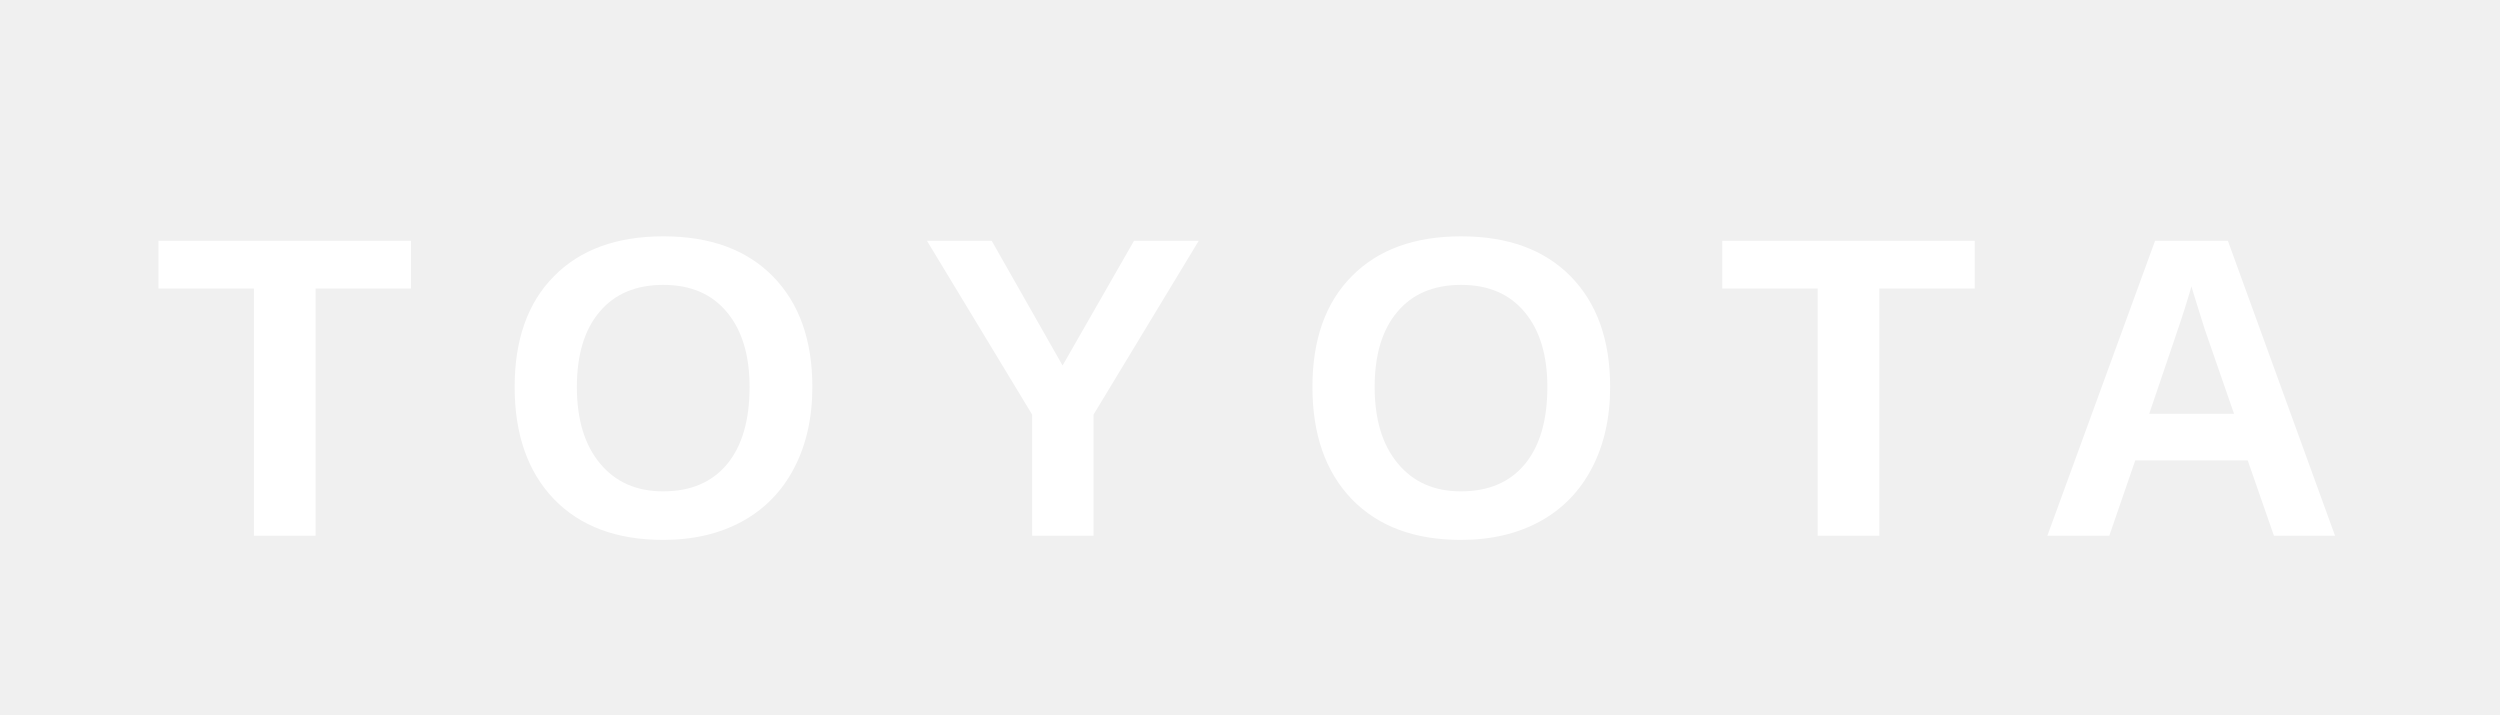
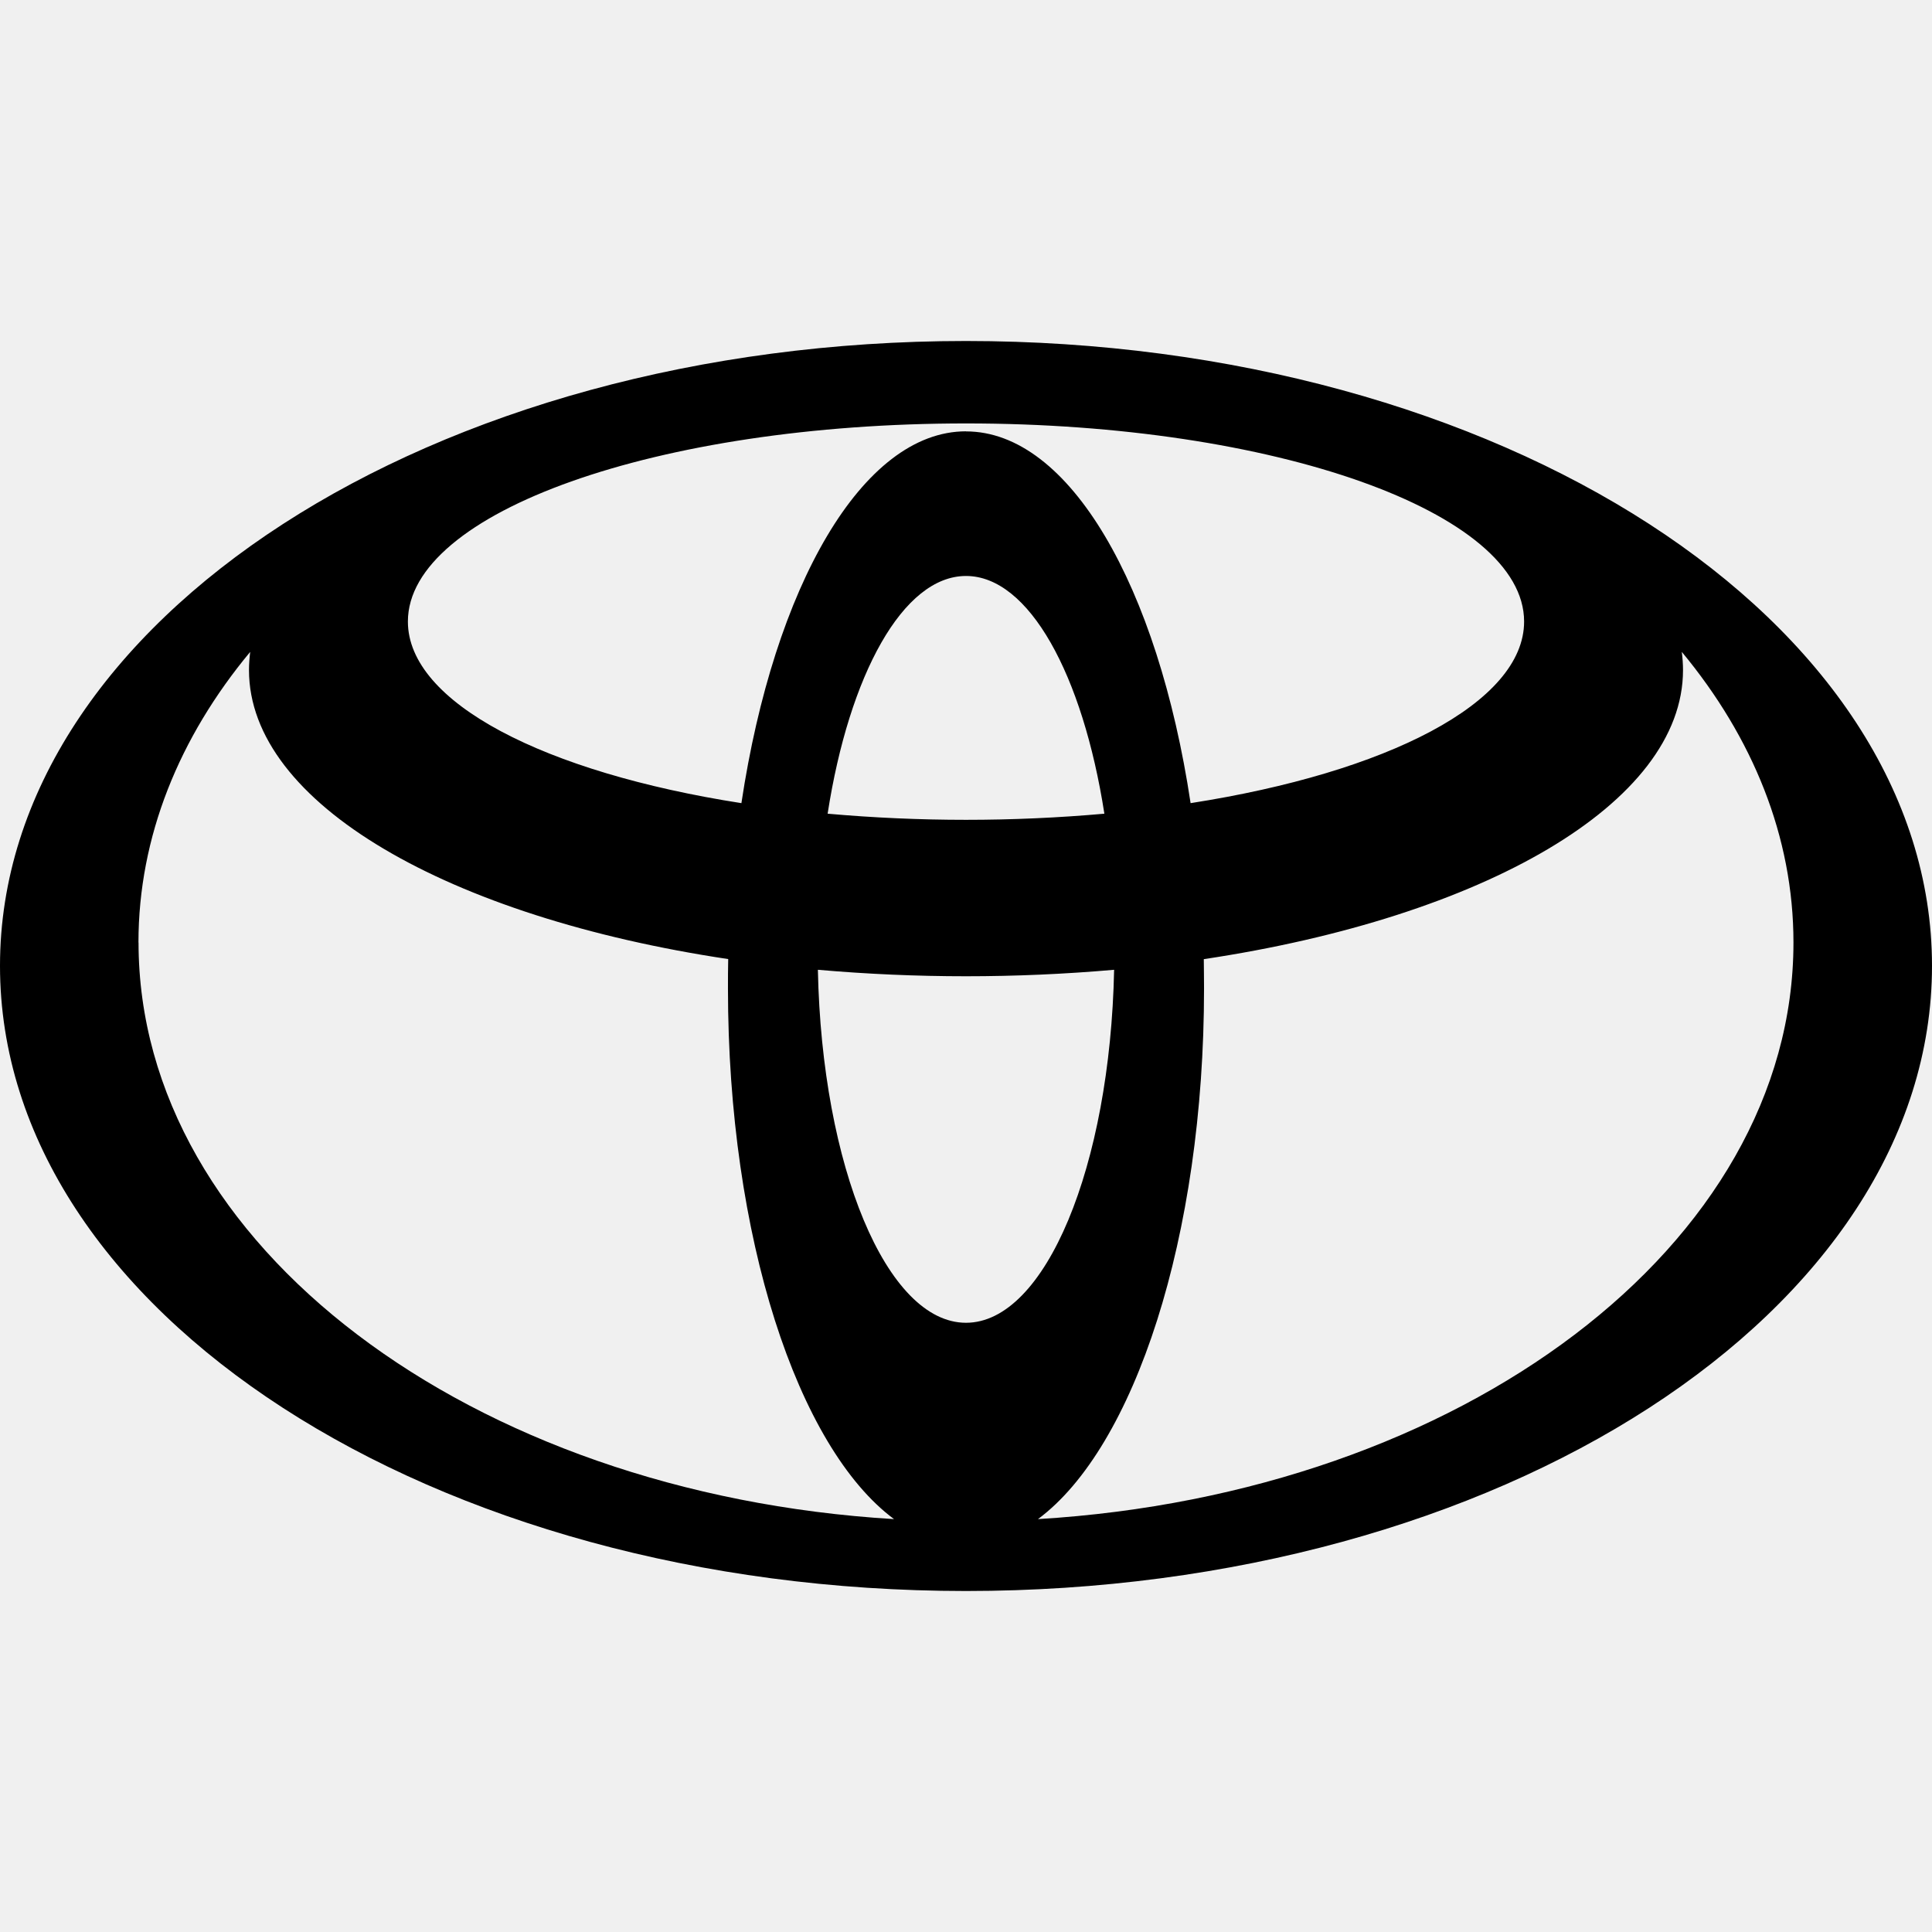
- <svg xmlns="http://www.w3.org/2000/svg" viewBox="0 0 140 40" fill="white">
-   <text x="70" y="30" text-anchor="middle" font-family="Arial,sans-serif" font-weight="700" font-size="24" letter-spacing="5">TOYOTA</text>
+ <svg xmlns="http://www.w3.org/2000/svg" fill="#000000" width="800px" height="800px" viewBox="0 0 24 24" role="img">
+   <path d="M12 4.236c-6.627 0-12 3.476-12 7.762 0 4.289 5.373 7.766 12 7.766s12-3.476 12-7.766-5.373-7.762-12-7.762zm0 12.196c-.986 0-1.79-1.942-1.84-4.385a21.093 21.093 0 0 0 3.68 0c-.05 2.442-.854 4.385-1.84 4.385zm-1.719-6.324c.268-1.727.937-2.953 1.719-2.953s1.45 1.226 1.719 2.953a19.436 19.436 0 0 1-3.438 0zM12 5.358c-1.287 0-2.385 1.928-2.79 4.619-2.44-.38-4.143-1.248-4.143-2.256 0-1.36 3.104-2.461 6.933-2.461 3.83 0 6.933 1.102 6.933 2.461 0 1.008-1.703 1.876-4.143 2.256-.405-2.69-1.503-4.618-2.79-4.618zm-10.28 6.35c0-1.315.507-2.55 1.388-3.61-.009.074-.015.15-.015.226 0 1.657 2.485 3.07 5.953 3.59-.003.12-.003.242-.003.364 0 3.09.866 5.705 2.063 6.593-5.26-.317-9.385-3.403-9.385-7.163zm11.174 7.163c1.197-.888 2.063-3.504 2.063-6.593 0-.123-.002-.243-.003-.363 3.466-.52 5.953-1.932 5.953-3.591 0-.076-.006-.152-.015-.226.881 1.063 1.387 2.295 1.387 3.61 0 3.76-4.125 6.846-9.385 7.163zm0 0Z" />
</svg>
